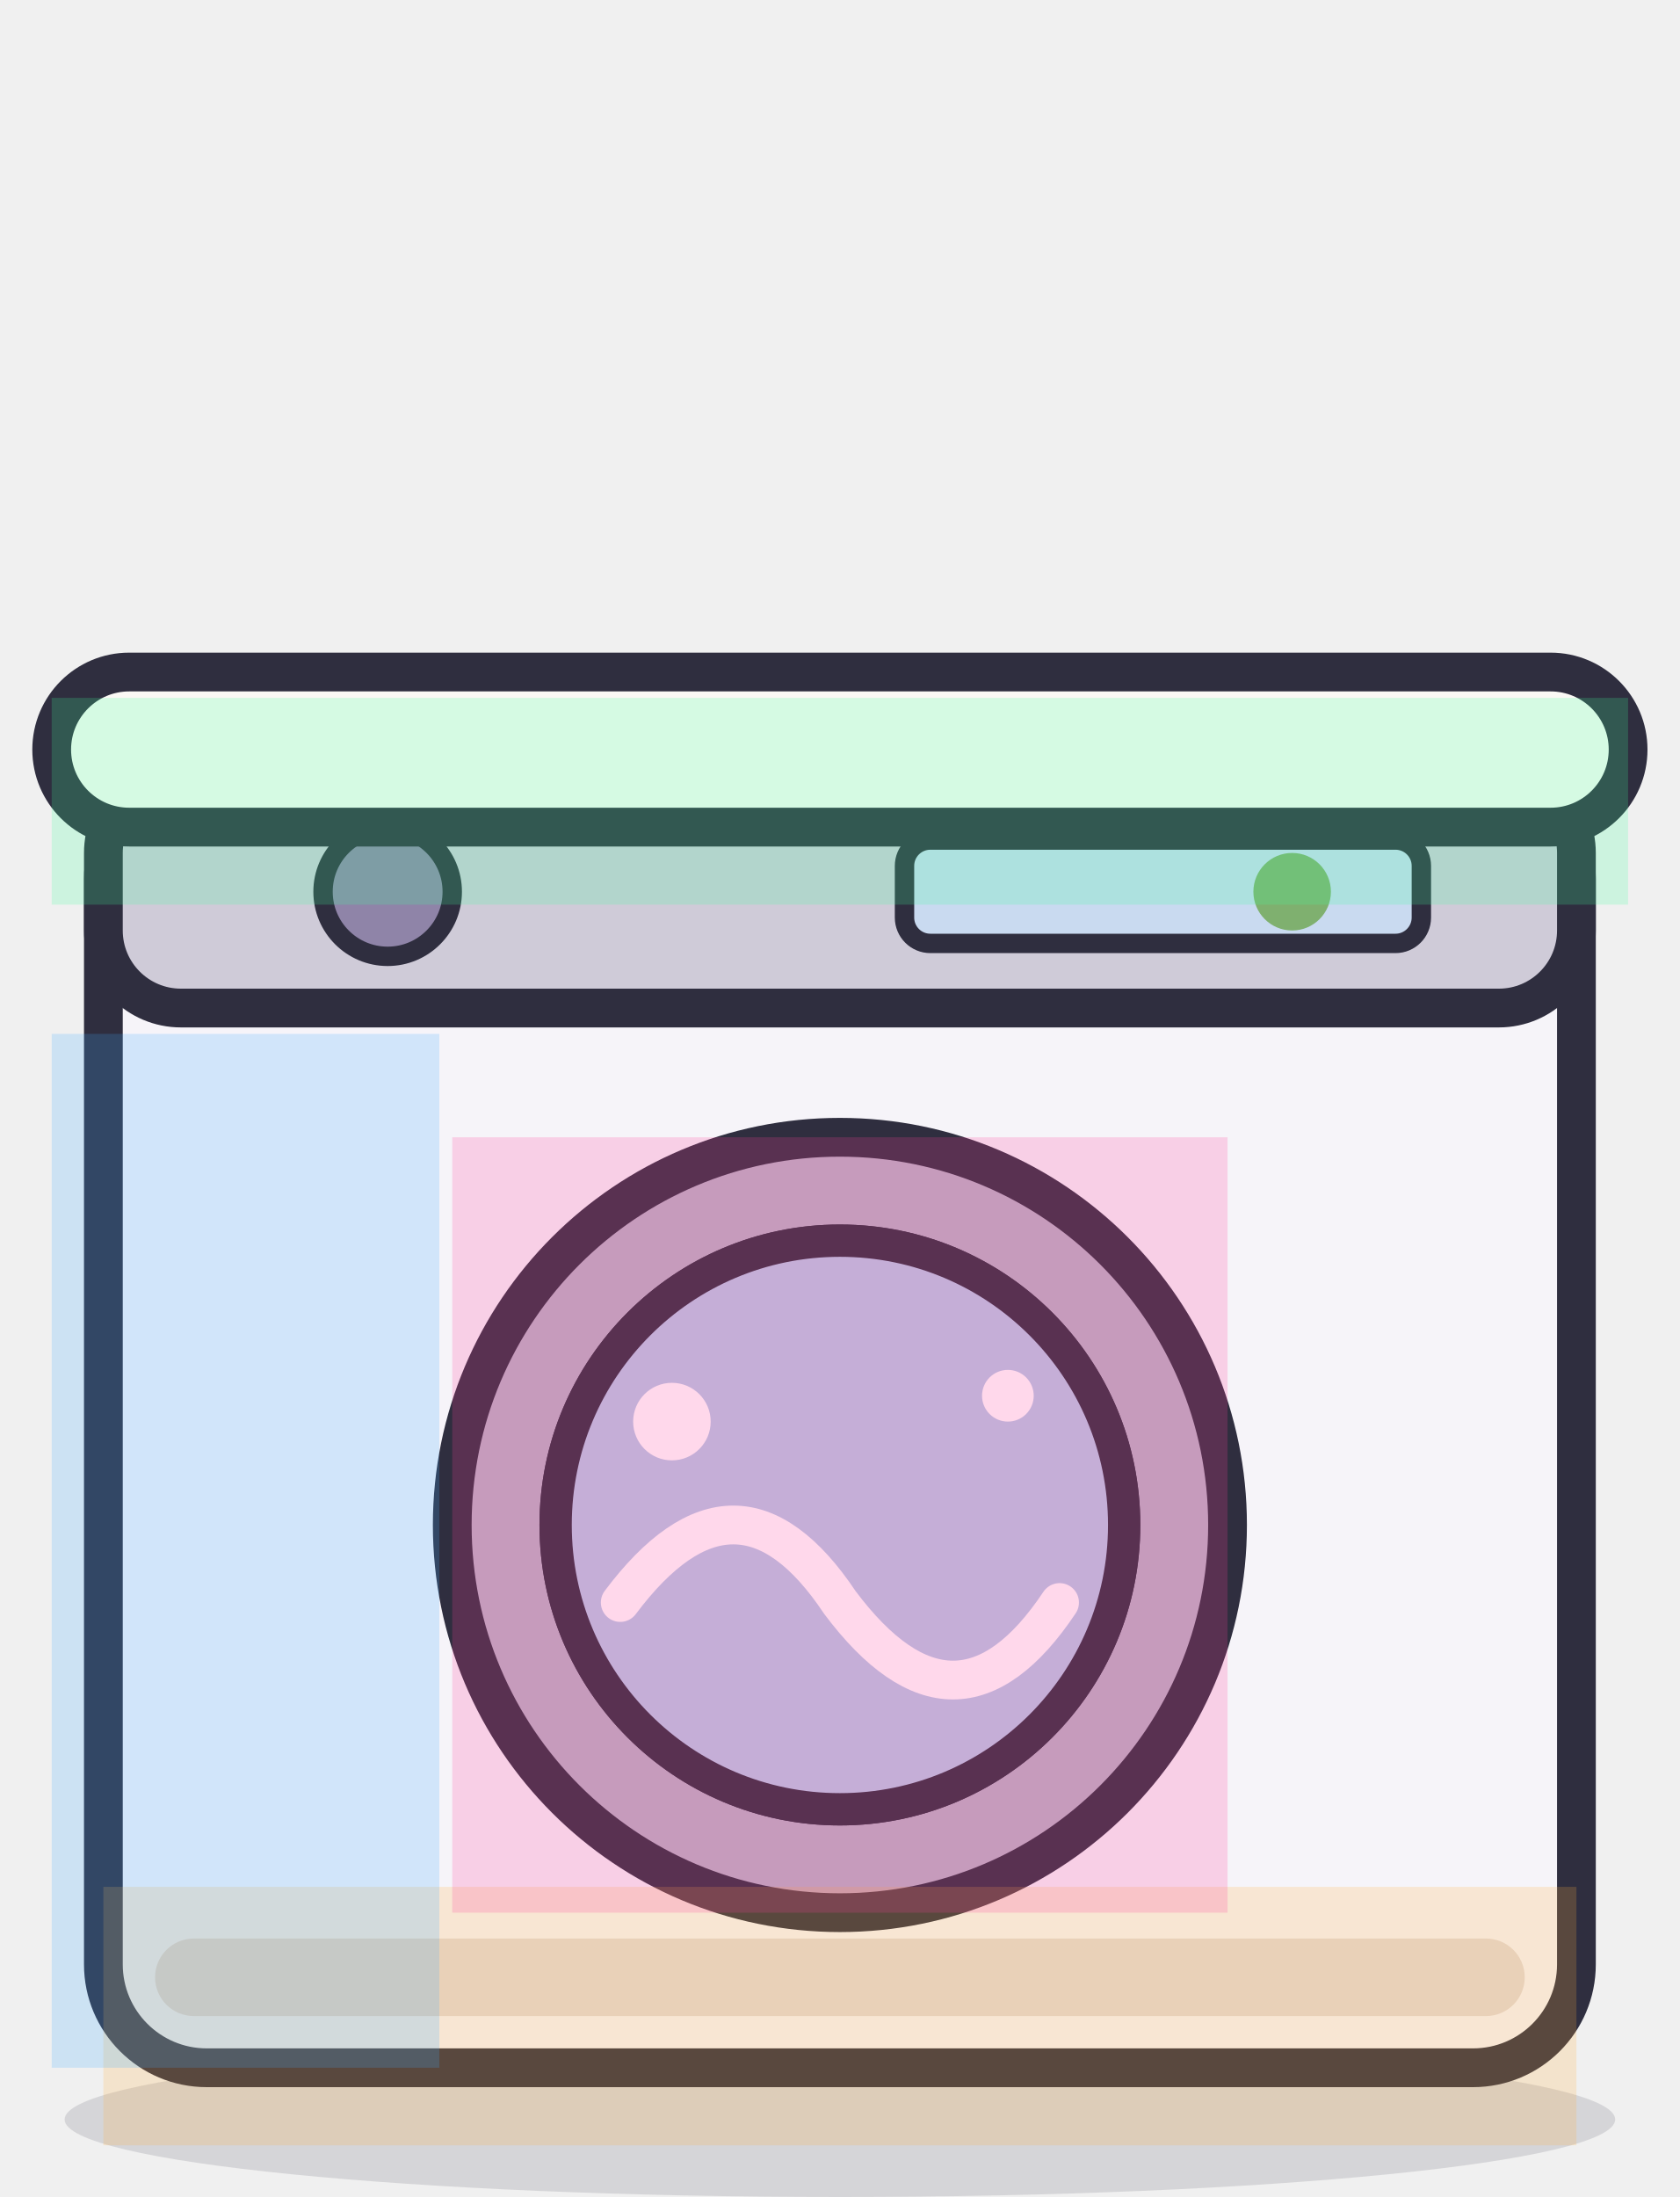
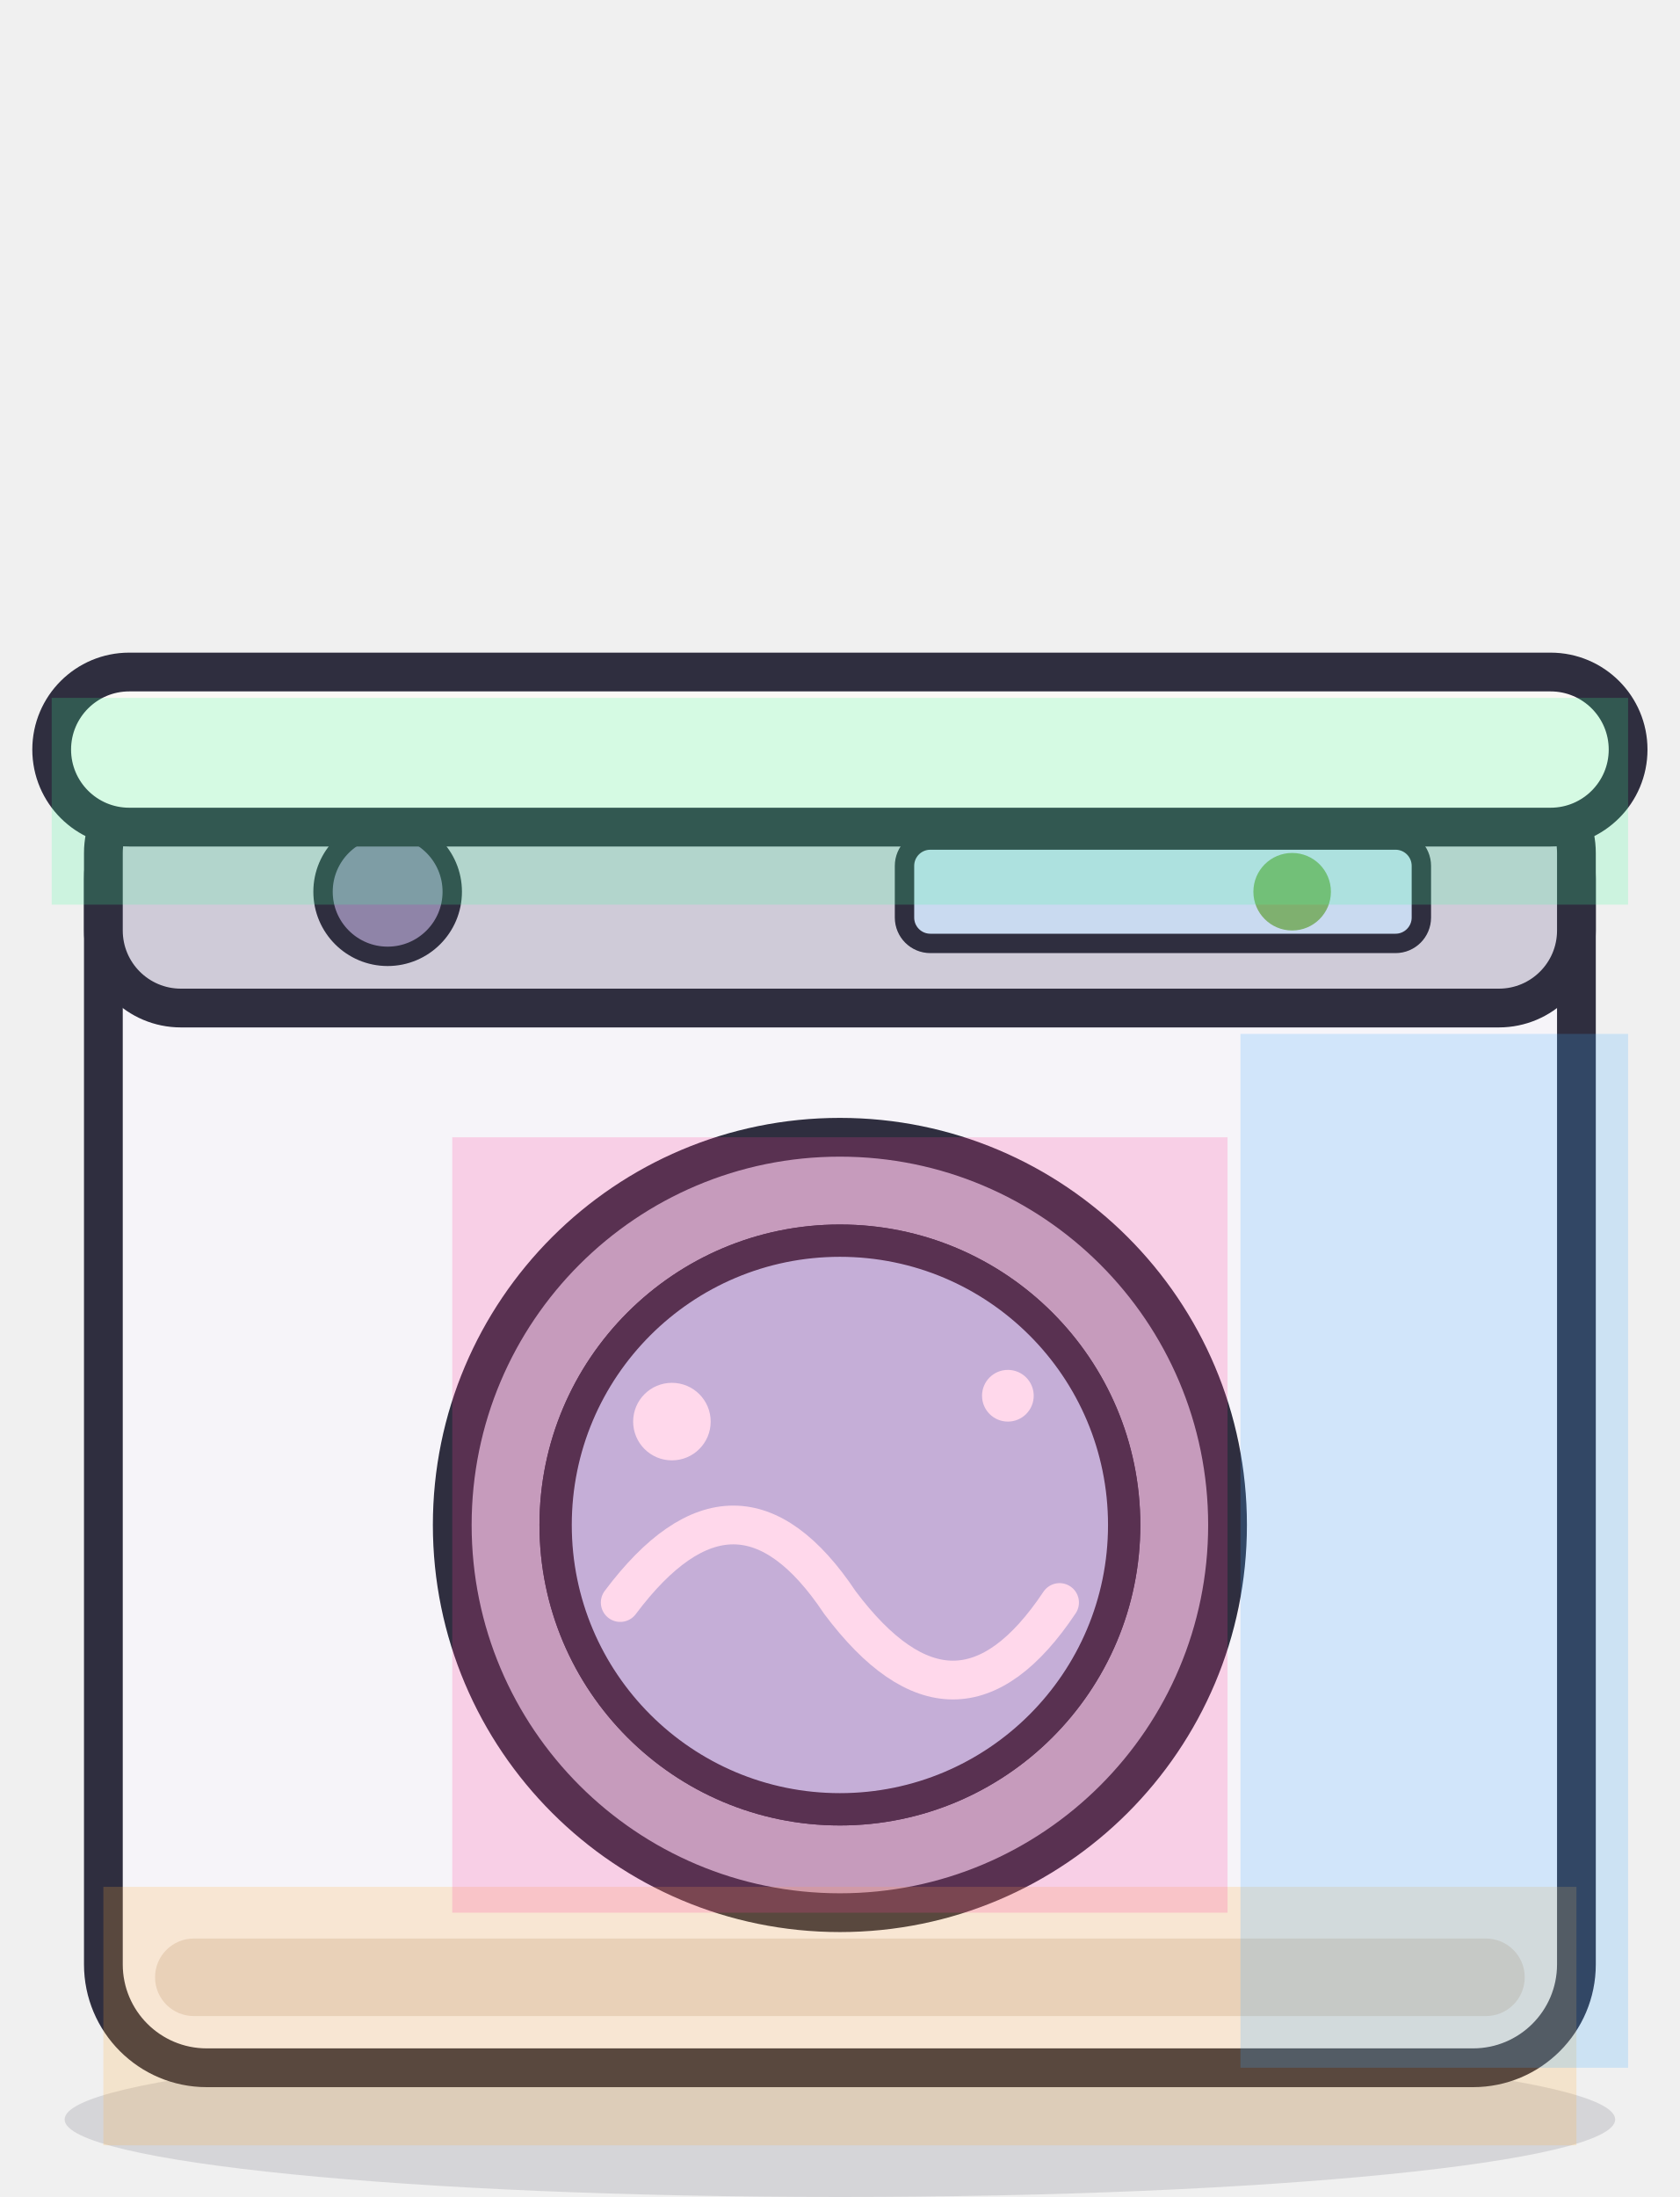
<svg xmlns="http://www.w3.org/2000/svg" viewBox="0 0 130 170" width="130" height="170">
  <g id="stín">
    <ellipse cx="65" cy="164" rx="60" ry="6" fill="#2F2E3F" stroke="none" opacity="0.14" />
  </g>
  <g id="skříň">
    <rect x="8" y="60" width="114" height="100" rx="8" fill="#F6F4F9" stroke="#2F2E3F" stroke-width="3" stroke-linejoin="round" stroke-linecap="round" />
    <rect x="8" y="60" width="114" height="18" rx="6" fill="#CFCBD8" stroke="#2F2E3F" stroke-width="3" stroke-linejoin="round" stroke-linecap="round" />
    <circle cx="30" cy="69" r="5" fill="#8F84A8" stroke="#2F2E3F" stroke-width="1.5" stroke-linejoin="round" stroke-linecap="round" />
    <rect x="70" y="65" width="40" height="8" rx="2" fill="#C9DAF0" stroke="#2F2E3F" stroke-width="1.5" stroke-linejoin="round" stroke-linecap="round" />
    <rect x="12" y="150" width="106" height="6" rx="3" fill="#D8C7C0" stroke="none" opacity="0.6" />
  </g>
  <g id="dvířka">
    <circle cx="65" cy="118" r="30" fill="#B8B3C4" stroke="#2F2E3F" stroke-width="3" stroke-linejoin="round" stroke-linecap="round" />
    <circle cx="65" cy="118" r="22" fill="#E3EDF8" stroke="#2F2E3F" stroke-width="2.5" stroke-linejoin="round" stroke-linecap="round" />
    <ellipse cx="58" cy="110" rx="7" ry="4" fill="#FFFFFF" stroke="none" opacity="0.6" />
  </g>
  <g id="vrch">
    <rect x="4" y="52" width="122" height="12" rx="6" fill="#FBF9F5" stroke="#2F2E3F" stroke-width="3" stroke-linejoin="round" stroke-linecap="round" />
  </g>
  <g id="stav: pere" data-state="hidden">
    <circle cx="65" cy="118" r="22" fill="#B7CBE6" stroke="#2F2E3F" stroke-width="2.5" stroke-linejoin="round" stroke-linecap="round" />
    <path d="M 48 124 q 9 -12 17 0 q 9 12 17 0" fill="none" stroke="#FFFFFF" stroke-width="3" stroke-linejoin="round" stroke-linecap="round" />
    <circle cx="52" cy="110" r="3" fill="#FFFFFF" stroke="none" />
    <circle cx="78" cy="108" r="2" fill="#FFFFFF" stroke="none" />
    <circle cx="100" cy="69" r="3" fill="#7FB06F" stroke="none" />
  </g>
  <rect id="@pata" x="8" y="146" width="114" height="20" fill="#FFB13D" opacity="0.2" />
  <rect id="@plošina" x="4" y="54" width="122" height="16" fill="#3DFF9A" opacity="0.2" />
-   <rect id="@úkryt za" x="4" y="80" width="30" height="80" fill="#3DA9FF" opacity="0.2" />
+   <rect id="@úkryt za" x="96" y="80" width="30" height="80" fill="#3DA9FF" opacity="0.2" />
  <rect id="@dotyk dvířka" x="35" y="88" width="60" height="60" fill="#FF3D9A" opacity="0.2" />
</svg>
